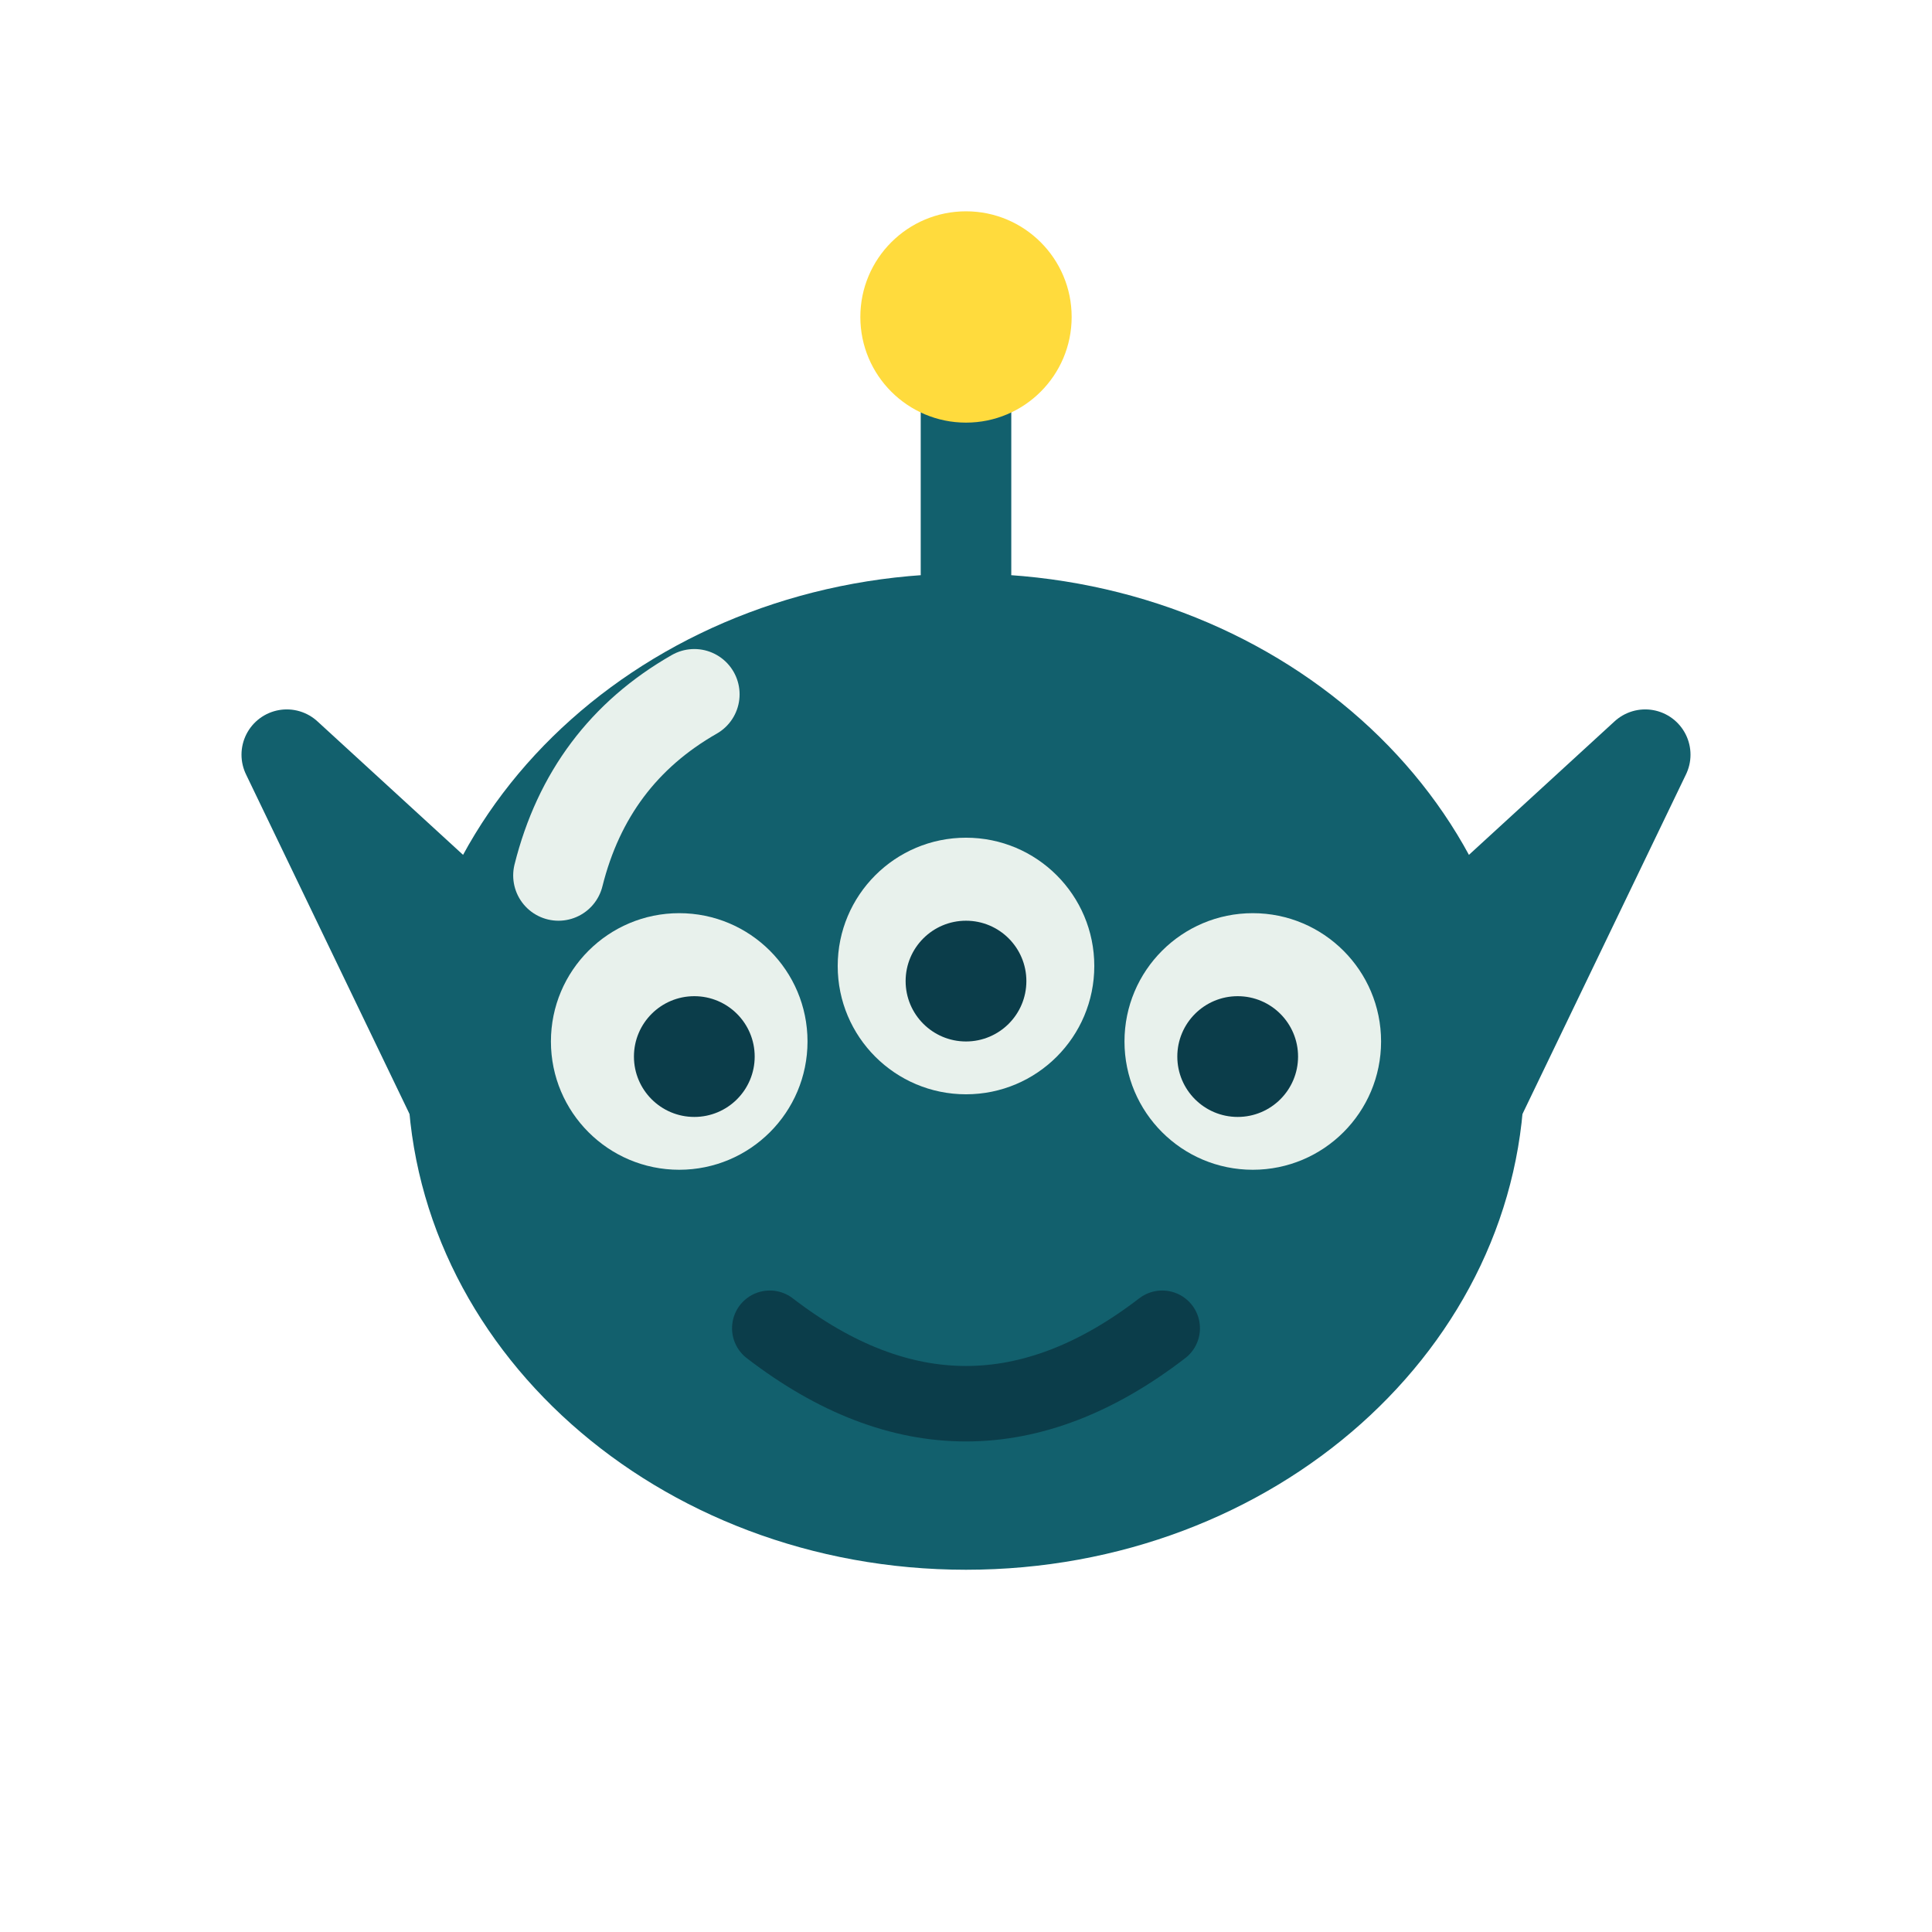
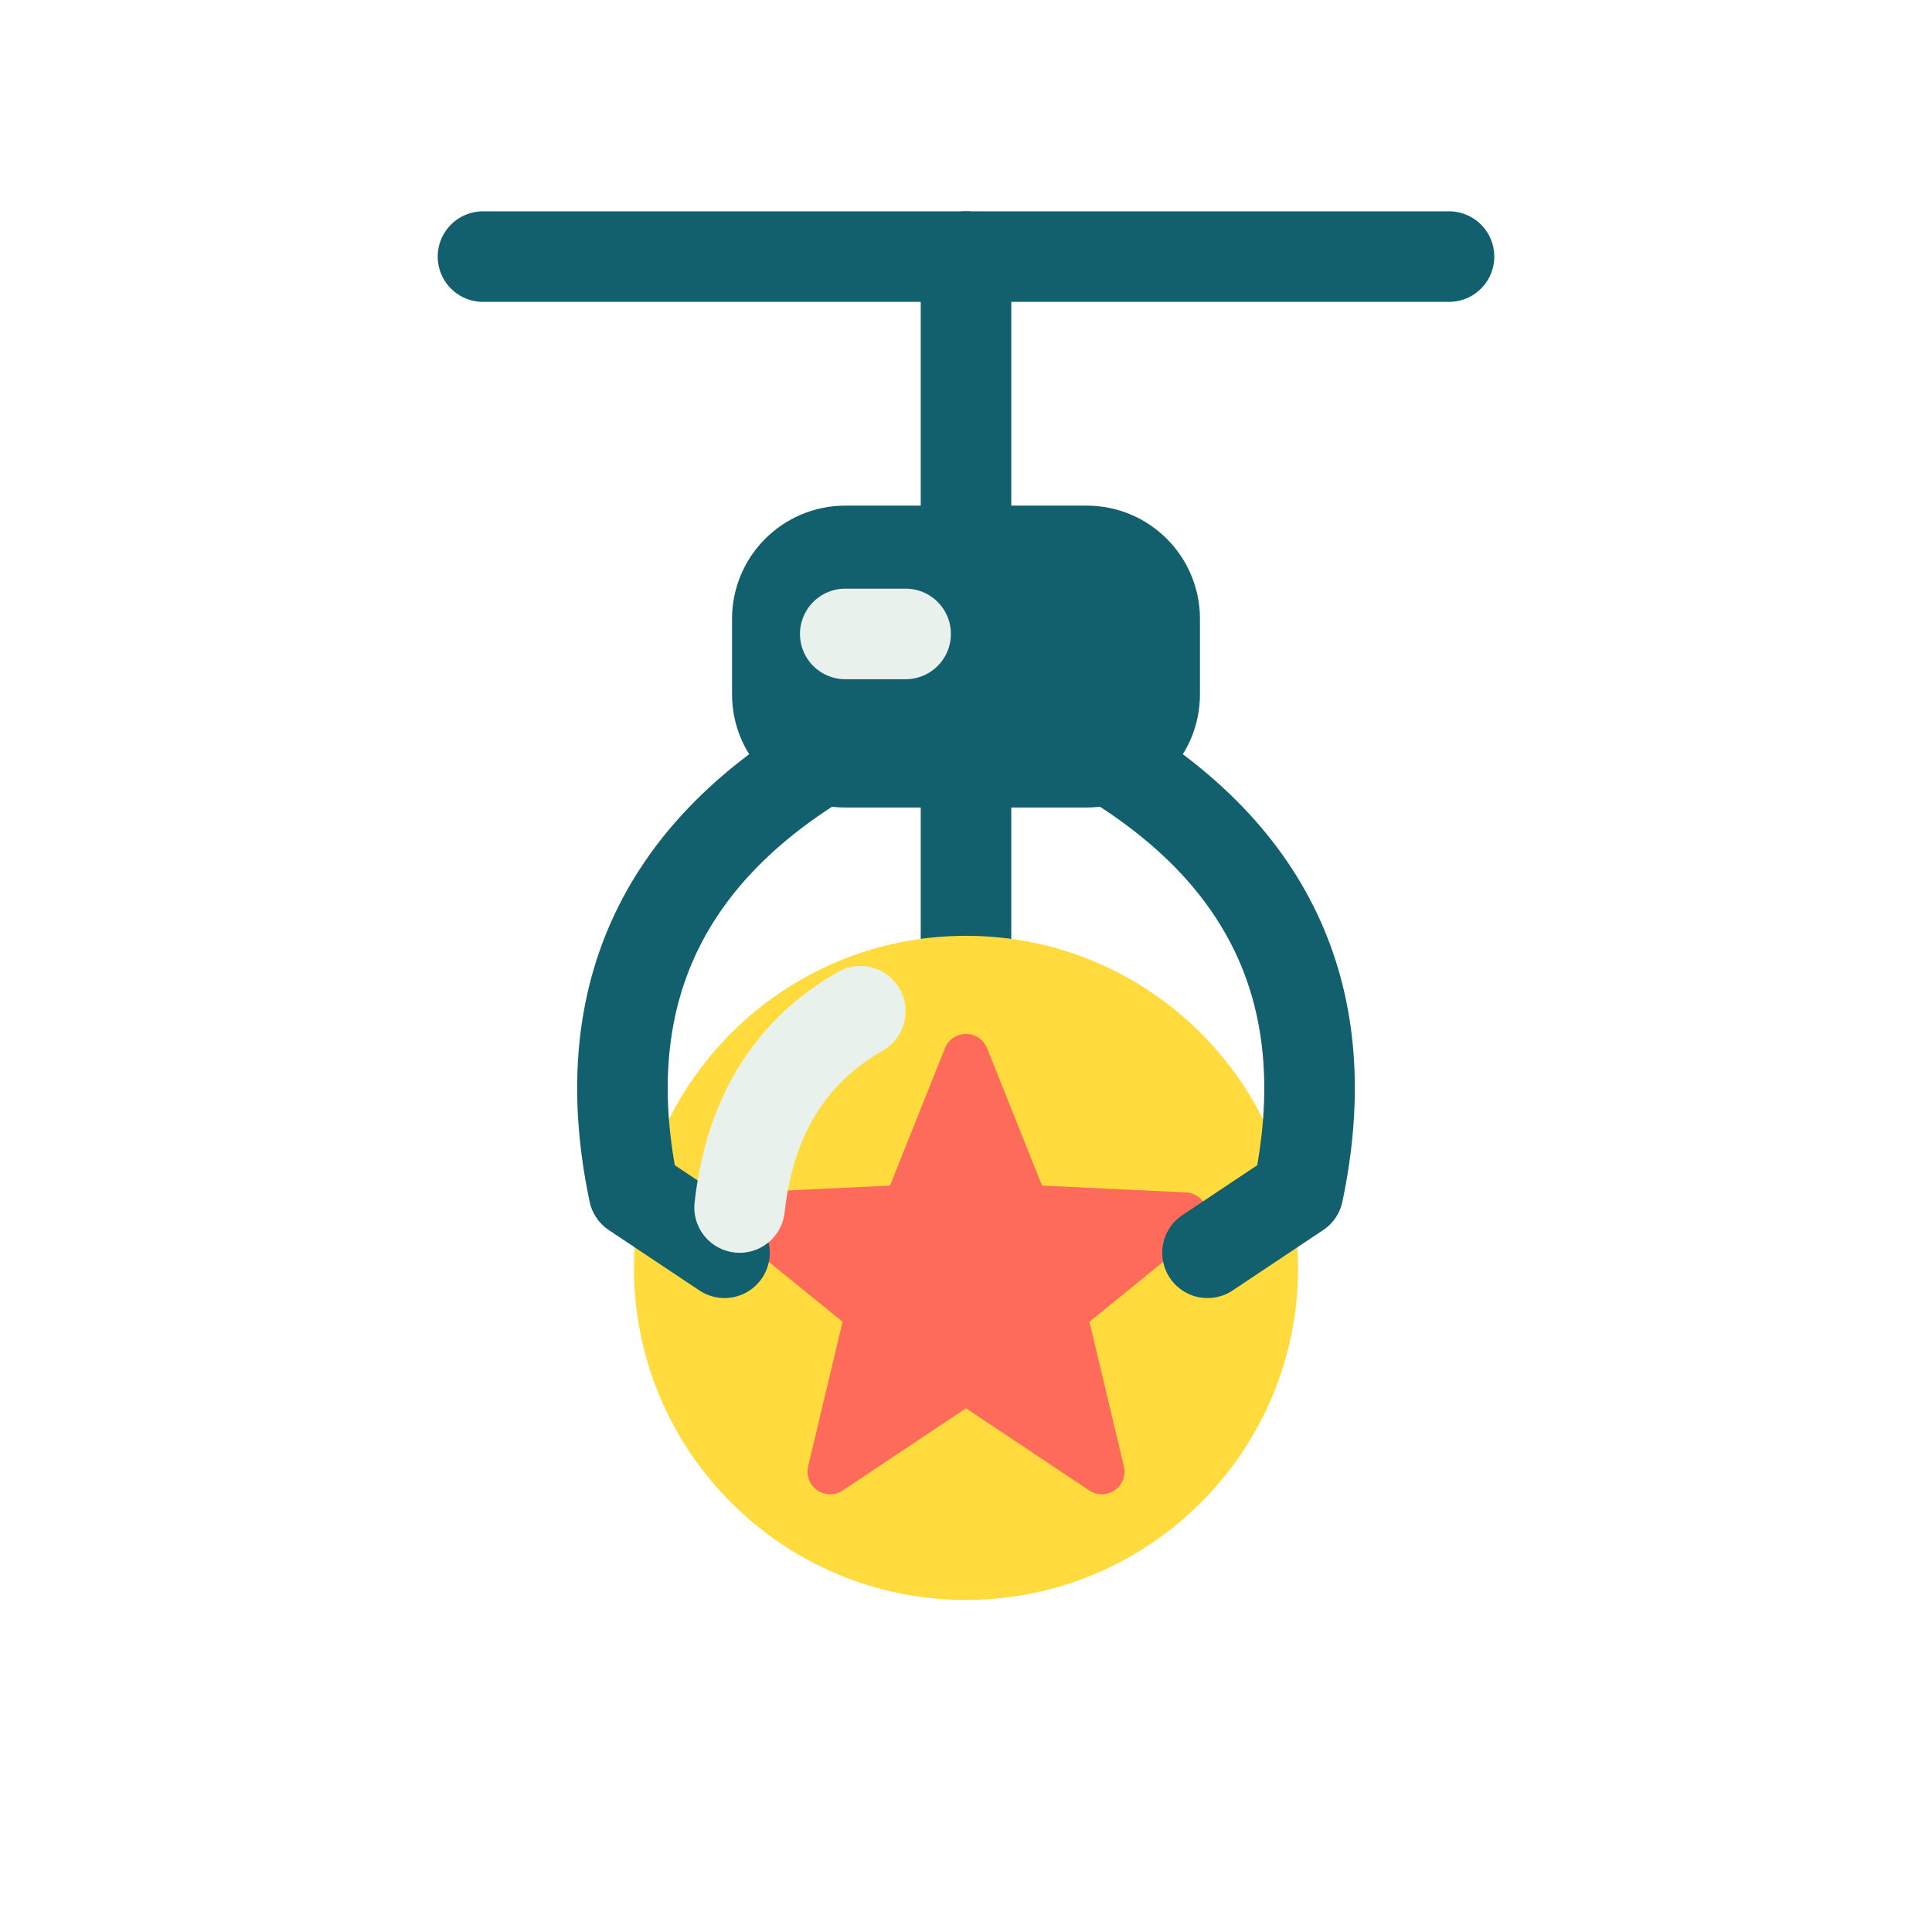
<svg xmlns="http://www.w3.org/2000/svg" viewBox="0 0 256 256" role="img" aria-label="Toy Story">
-   <path d="M128 76L128 50" stroke="#12606D" stroke-width="12" stroke-linecap="round" stroke-linejoin="round" fill="none" />
-   <circle cx="128" cy="42" r="14" fill="#FFDB3D" />
-   <polygon points="62,122 38,100 64,154" fill="#12606D" stroke="#12606D" stroke-width="12" stroke-linejoin="round" />
-   <polygon points="194,122 218,100 192,154" fill="#12606D" stroke="#12606D" stroke-width="12" stroke-linejoin="round" />
-   <ellipse cx="128" cy="142" rx="74" ry="66" fill="#12606D" />
-   <circle cx="90" cy="138" r="17" fill="#E8F1EC" />
-   <circle cx="128" cy="128" r="17" fill="#E8F1EC" />
-   <circle cx="166" cy="138" r="17" fill="#E8F1EC" />
-   <circle cx="92" cy="140" r="8" fill="#0B3D4A" />
-   <circle cx="128" cy="130" r="8" fill="#0B3D4A" />
-   <circle cx="164" cy="140" r="8" fill="#0B3D4A" />
-   <path d="M102 176Q128 196 154 176" stroke="#0B3D4A" stroke-width="10" stroke-linecap="round" stroke-linejoin="round" fill="none" />
-   <path d="M74 116Q78 100 92 92" stroke="#E8F1EC" stroke-width="12" stroke-linecap="round" stroke-linejoin="round" fill="none" />
+   <path d="M64 34H192" stroke="#12606D" stroke-width="12" stroke-linecap="round" stroke-linejoin="round" fill="none" />
+   <path d="M128 34V72" stroke="#12606D" stroke-width="12" stroke-linecap="round" stroke-linejoin="round" fill="none" />
+   <path d="M128 104V132" stroke="#12606D" stroke-width="12" stroke-linecap="round" stroke-linejoin="round" fill="none" />
+   <circle cx="128" cy="168" r="44" fill="#FFDB3D" />
+   <polygon points="128,140 136,160 157,161 141,174 146,195 128,183 110,195 115,174 99,161 120,160" fill="#FF6B5B" stroke="#FF6B5B" stroke-width="6" stroke-linejoin="round" />
+   <path d="M110 100Q76 120 84 158L96 166" stroke="#12606D" stroke-width="12" stroke-linecap="round" stroke-linejoin="round" fill="none" />
+   <path d="M146 100Q180 120 172 158L160 166" stroke="#12606D" stroke-width="12" stroke-linecap="round" stroke-linejoin="round" fill="none" />
+   <rect x="100" y="70" width="56" height="34" rx="12" fill="#12606D" stroke="#12606D" stroke-width="6" stroke-linejoin="round" />
+   <path d="M112 84H120" stroke="#E8F1EC" stroke-width="12" stroke-linecap="round" stroke-linejoin="round" fill="none" />
+   <path d="M98 160Q100 142 114 134" stroke="#E8F1EC" stroke-width="12" stroke-linecap="round" stroke-linejoin="round" fill="none" />
</svg>
